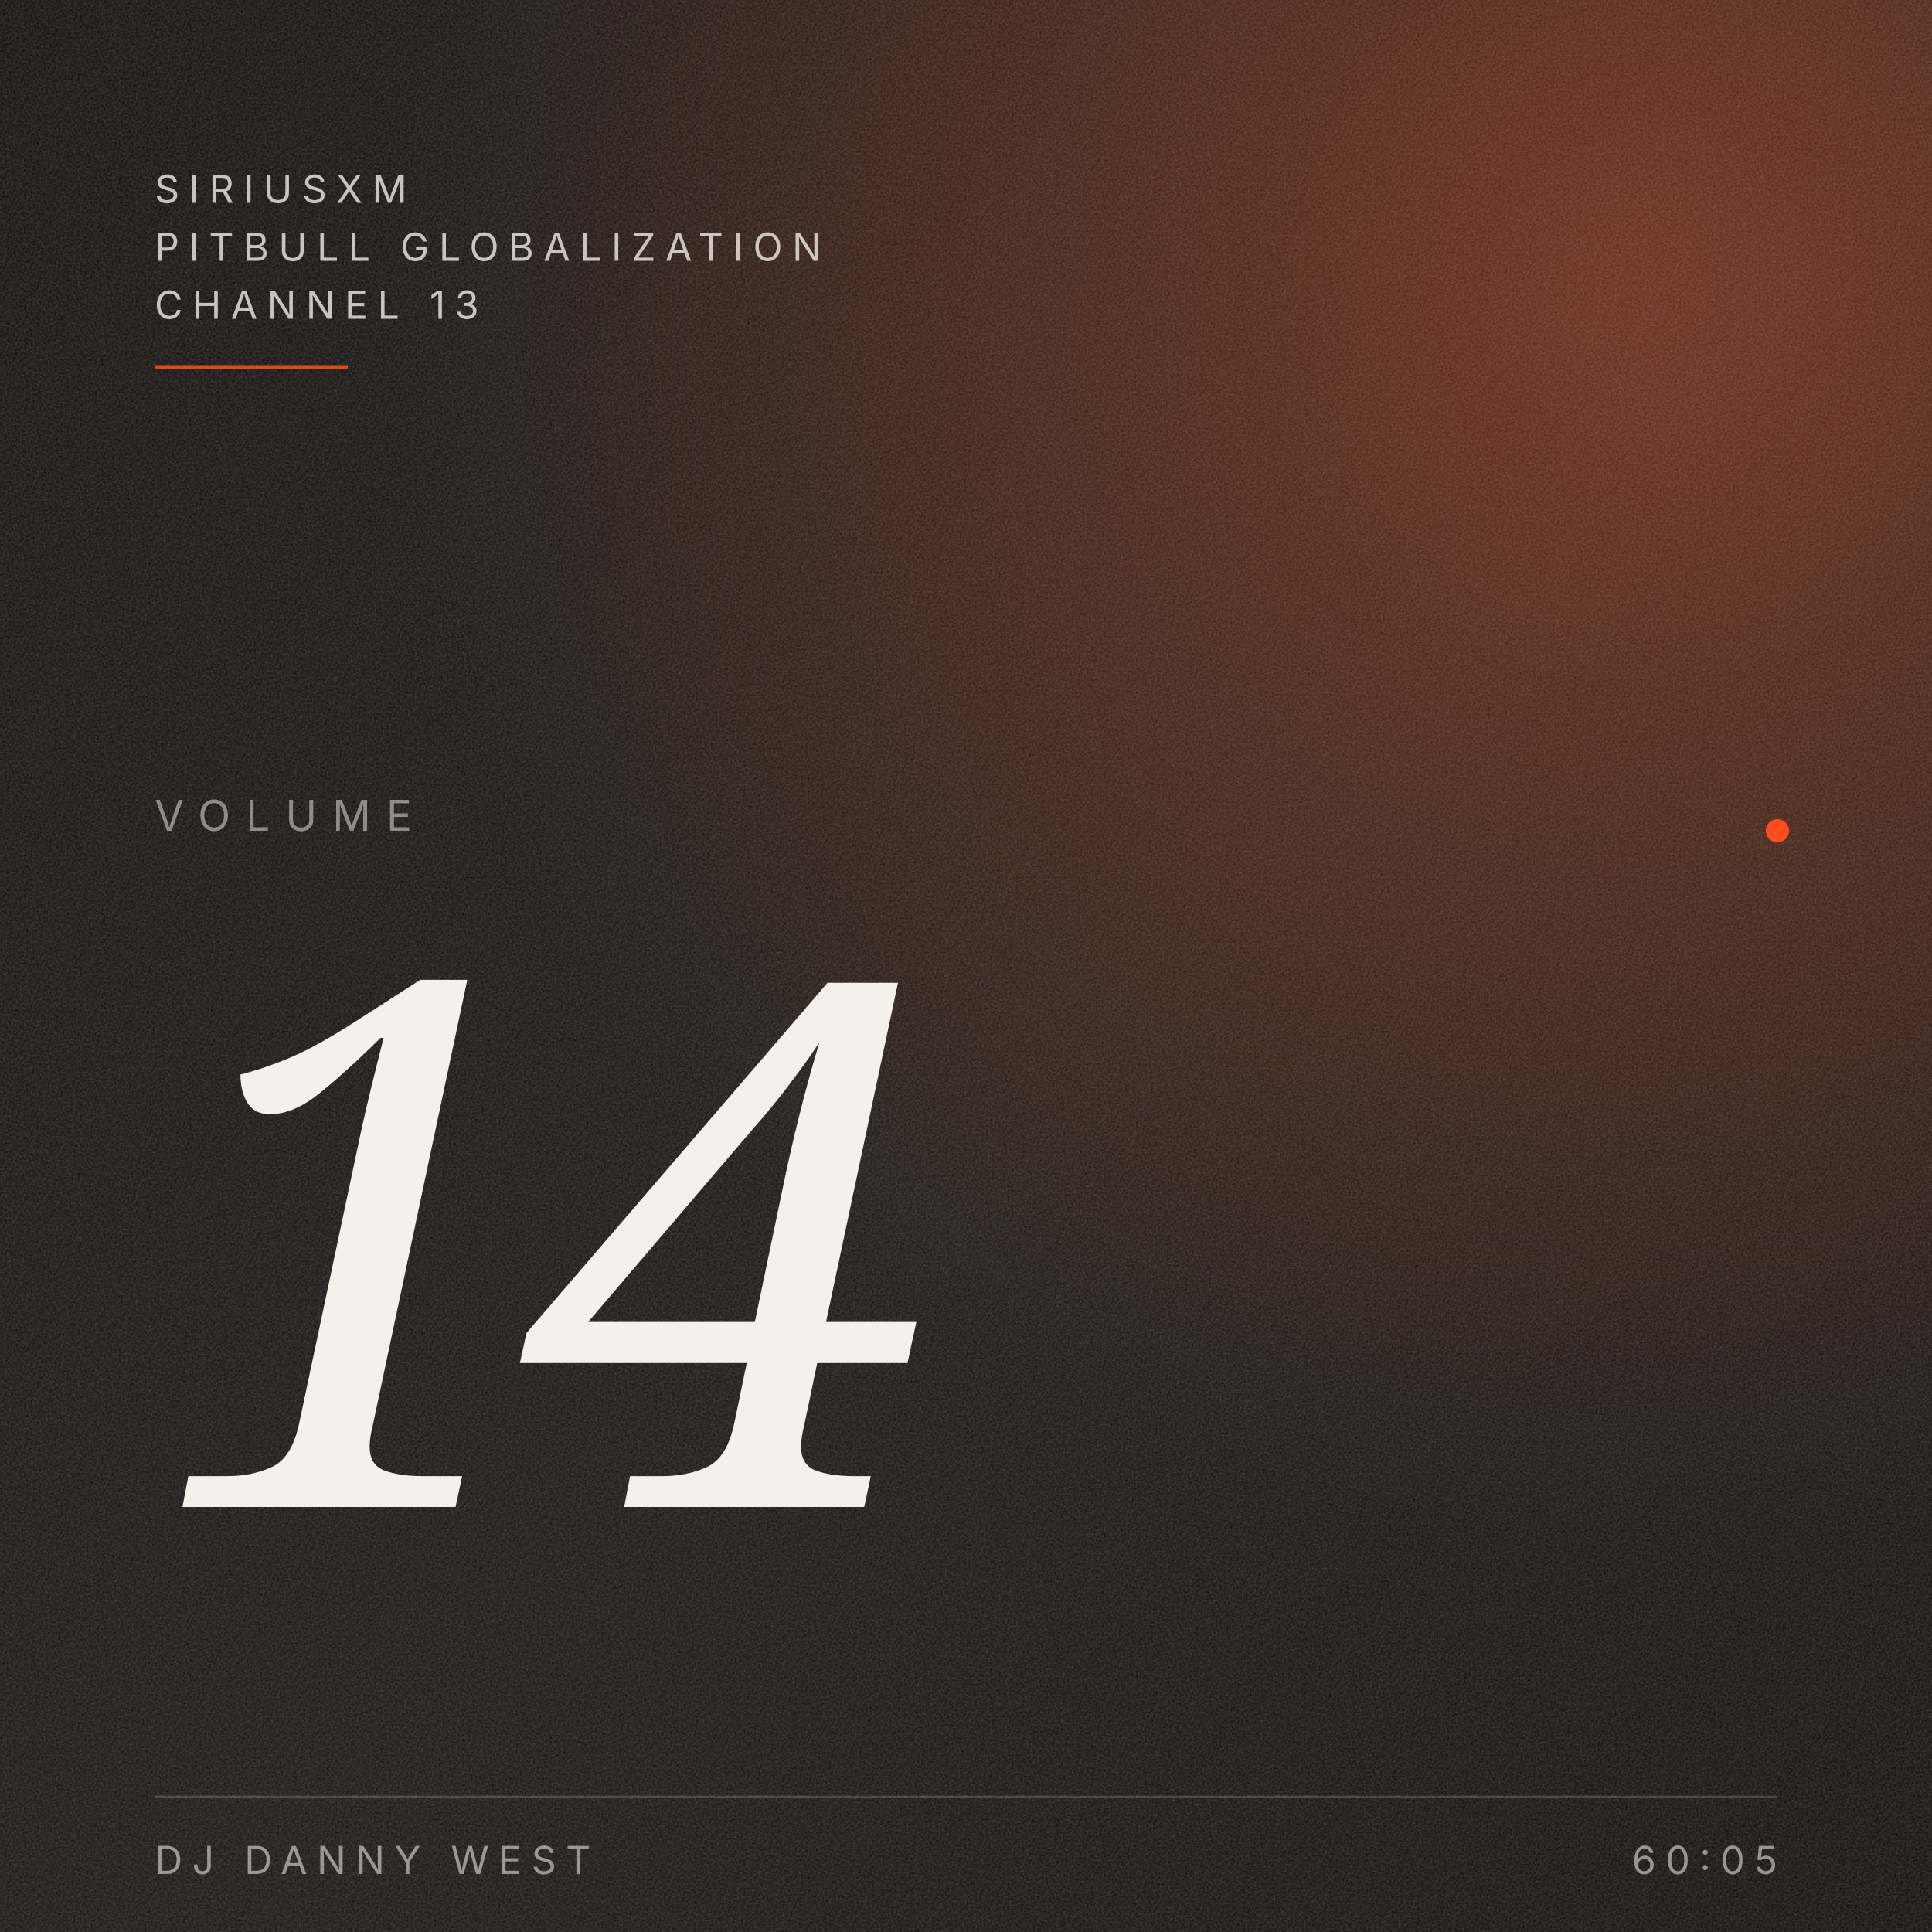
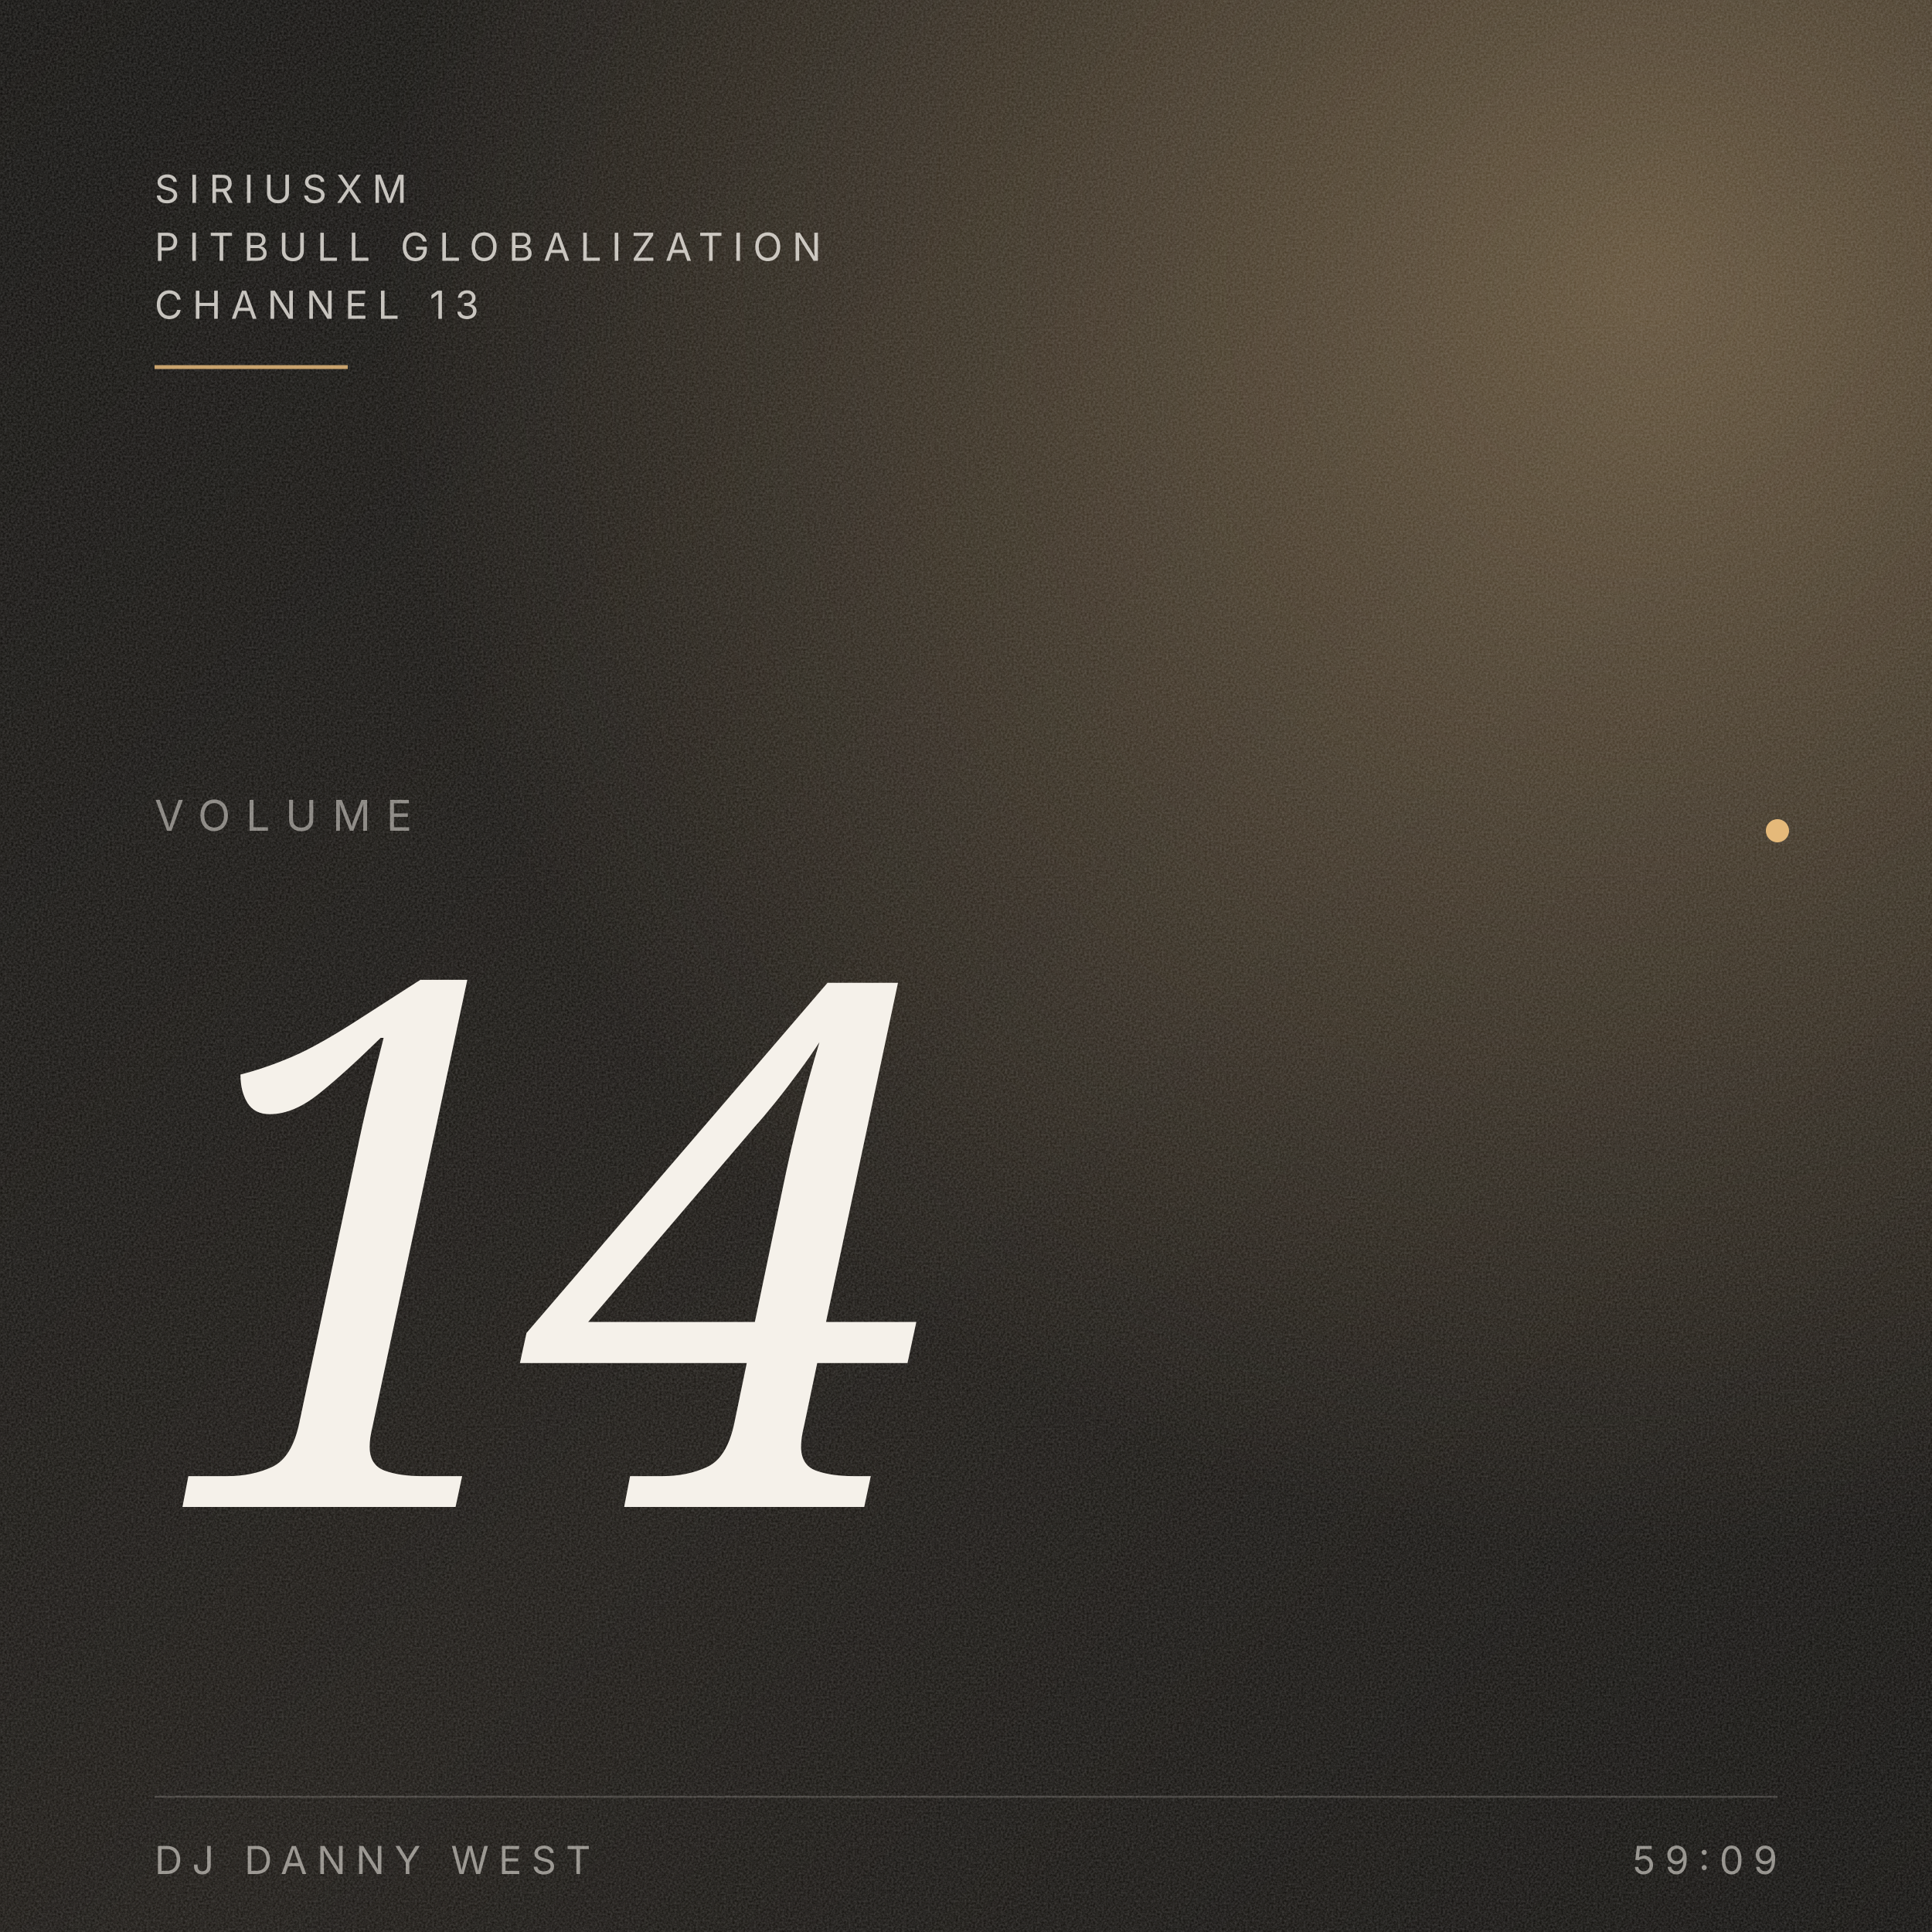
<svg xmlns="http://www.w3.org/2000/svg" viewBox="0 0 1000 1000" preserveAspectRatio="xMidYMid slice">
  <defs>
    <linearGradient id="bg" x1="0" y1="0" x2="1" y2="1">
      <stop offset="0" stop-color="#0A0907" />
      <stop offset="0.55" stop-color="#14110D" />
      <stop offset="1" stop-color="#0A0907" />
    </linearGradient>
    <radialGradient id="ember" cx="0.85" cy="0.15" r="0.65">
-       <stop offset="0" stop-color="#FF4D1F" stop-opacity="0.35" />
-       <stop offset="1" stop-color="#FF4D1F" stop-opacity="0" />
+       <stop offset="0" stop-color="#E5B97A" stop-opacity="0.35" />
+       <stop offset="1" stop-color="#E5B97A" stop-opacity="0" />
    </radialGradient>
    <filter id="grain" x="0" y="0" width="100%" height="100%">
      <feTurbulence type="fractalNoise" baseFrequency="0.9" numOctaves="3" stitchTiles="stitch" />
      <feColorMatrix values="0 0 0 0 0.96  0 0 0 0 0.94  0 0 0 0 0.92  0 0 0 0.5 0" />
    </filter>
  </defs>
  <rect width="1000" height="1000" fill="url(#bg)" />
  <rect width="1000" height="1000" fill="url(#ember)" />
  <rect width="1000" height="1000" filter="url(#grain)" opacity="0.45" />
  <g font-family="Inter, system-ui, sans-serif" fill="#F5F1EA">
    <text x="80" y="105" font-size="20" letter-spacing="5" fill-opacity="0.78">SIRIUSXM</text>
    <text x="80" y="135" font-size="20" letter-spacing="5" fill-opacity="0.78">PITBULL GLOBALIZATION</text>
    <text x="80" y="165" font-size="20" letter-spacing="5" fill-opacity="0.78">CHANNEL 13</text>
-     <line x1="80" y1="190" x2="180" y2="190" stroke="#FF4D1F" stroke-opacity="0.85" stroke-width="2" />
+     <line x1="80" y1="190" x2="180" y2="190" stroke="#E5B97A" stroke-opacity="0.85" stroke-width="2" />
  </g>
  <g font-family="Inter, system-ui, sans-serif" fill="#F5F1EA" fill-opacity="0.5">
    <text x="80" y="430" font-size="22" letter-spacing="8">VOLUME</text>
  </g>
  <g font-family="Fraunces, Georgia, serif" fill="#F5F1EA" style="font-variation-settings: 'opsz' 144;">
    <text x="80" y="780" font-size="380" font-style="italic" font-weight="300" letter-spacing="-18">14</text>
  </g>
-   <circle cx="920" cy="430" r="6" fill="#FF4D1F" />
+   <circle cx="920" cy="430" r="6" fill="#E5B97A" />
  <g font-family="Inter, system-ui, sans-serif" fill="#F5F1EA" fill-opacity="0.55">
    <line x1="80" y1="930" x2="920" y2="930" stroke="#F5F1EA" stroke-opacity="0.18" stroke-width="1" />
    <text x="80" y="970" font-size="20" letter-spacing="5">DJ DANNY WEST</text>
-     <text x="920" y="970" text-anchor="end" font-size="20" letter-spacing="5">60:05</text>
+     <text x="920" y="970" text-anchor="end" font-size="20" letter-spacing="5">59:09</text>
  </g>
</svg>
